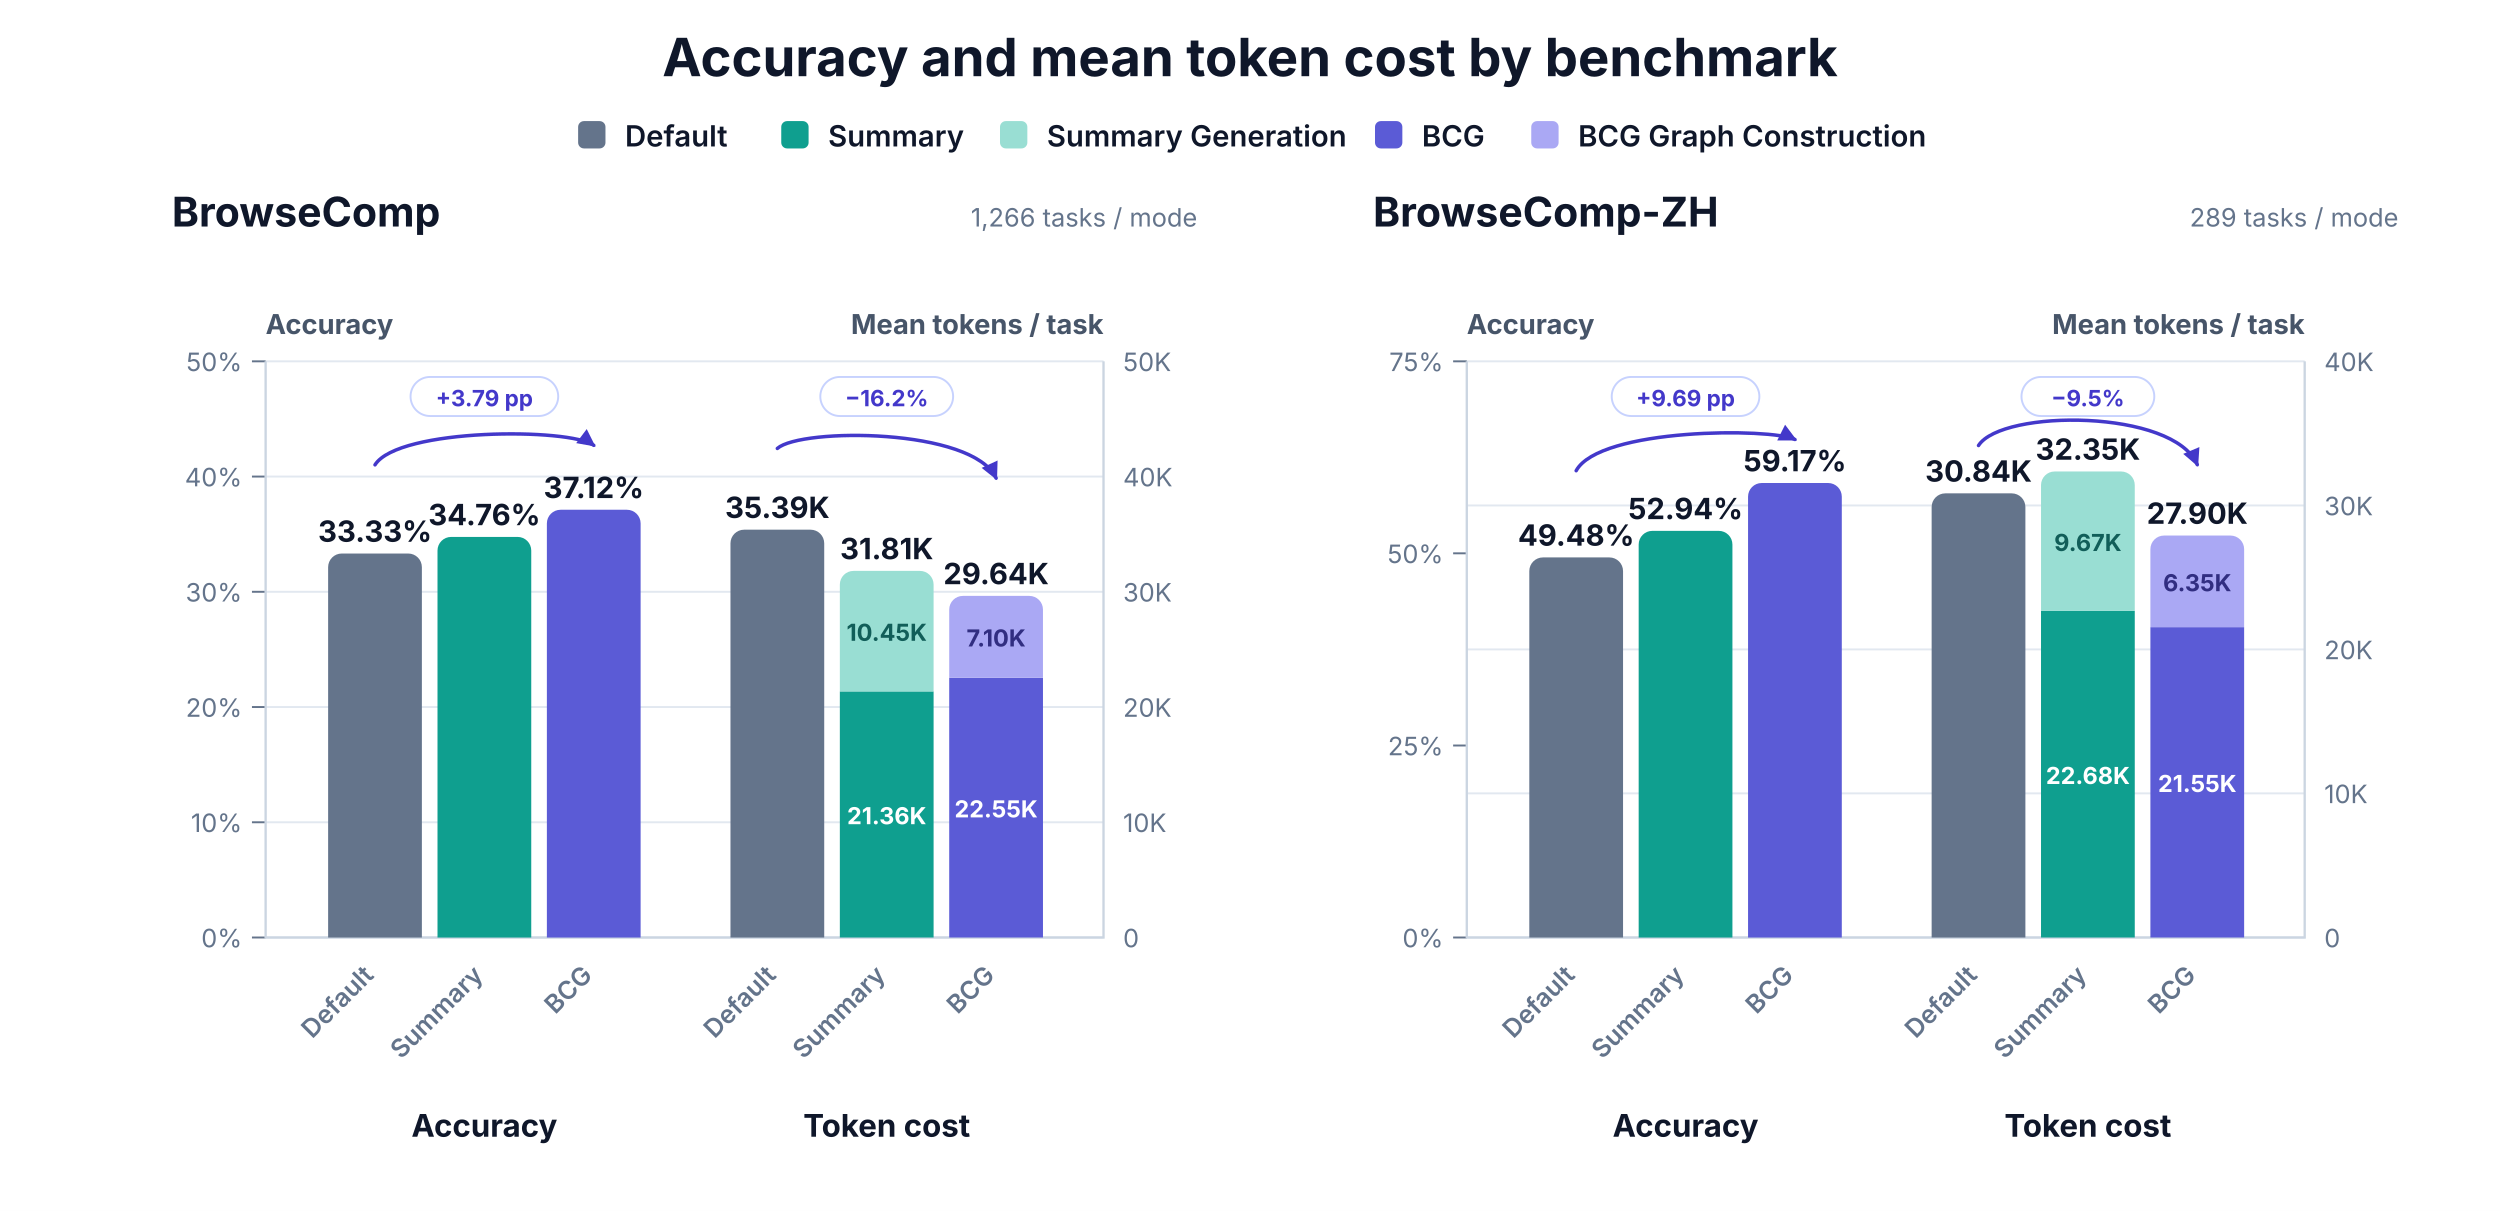
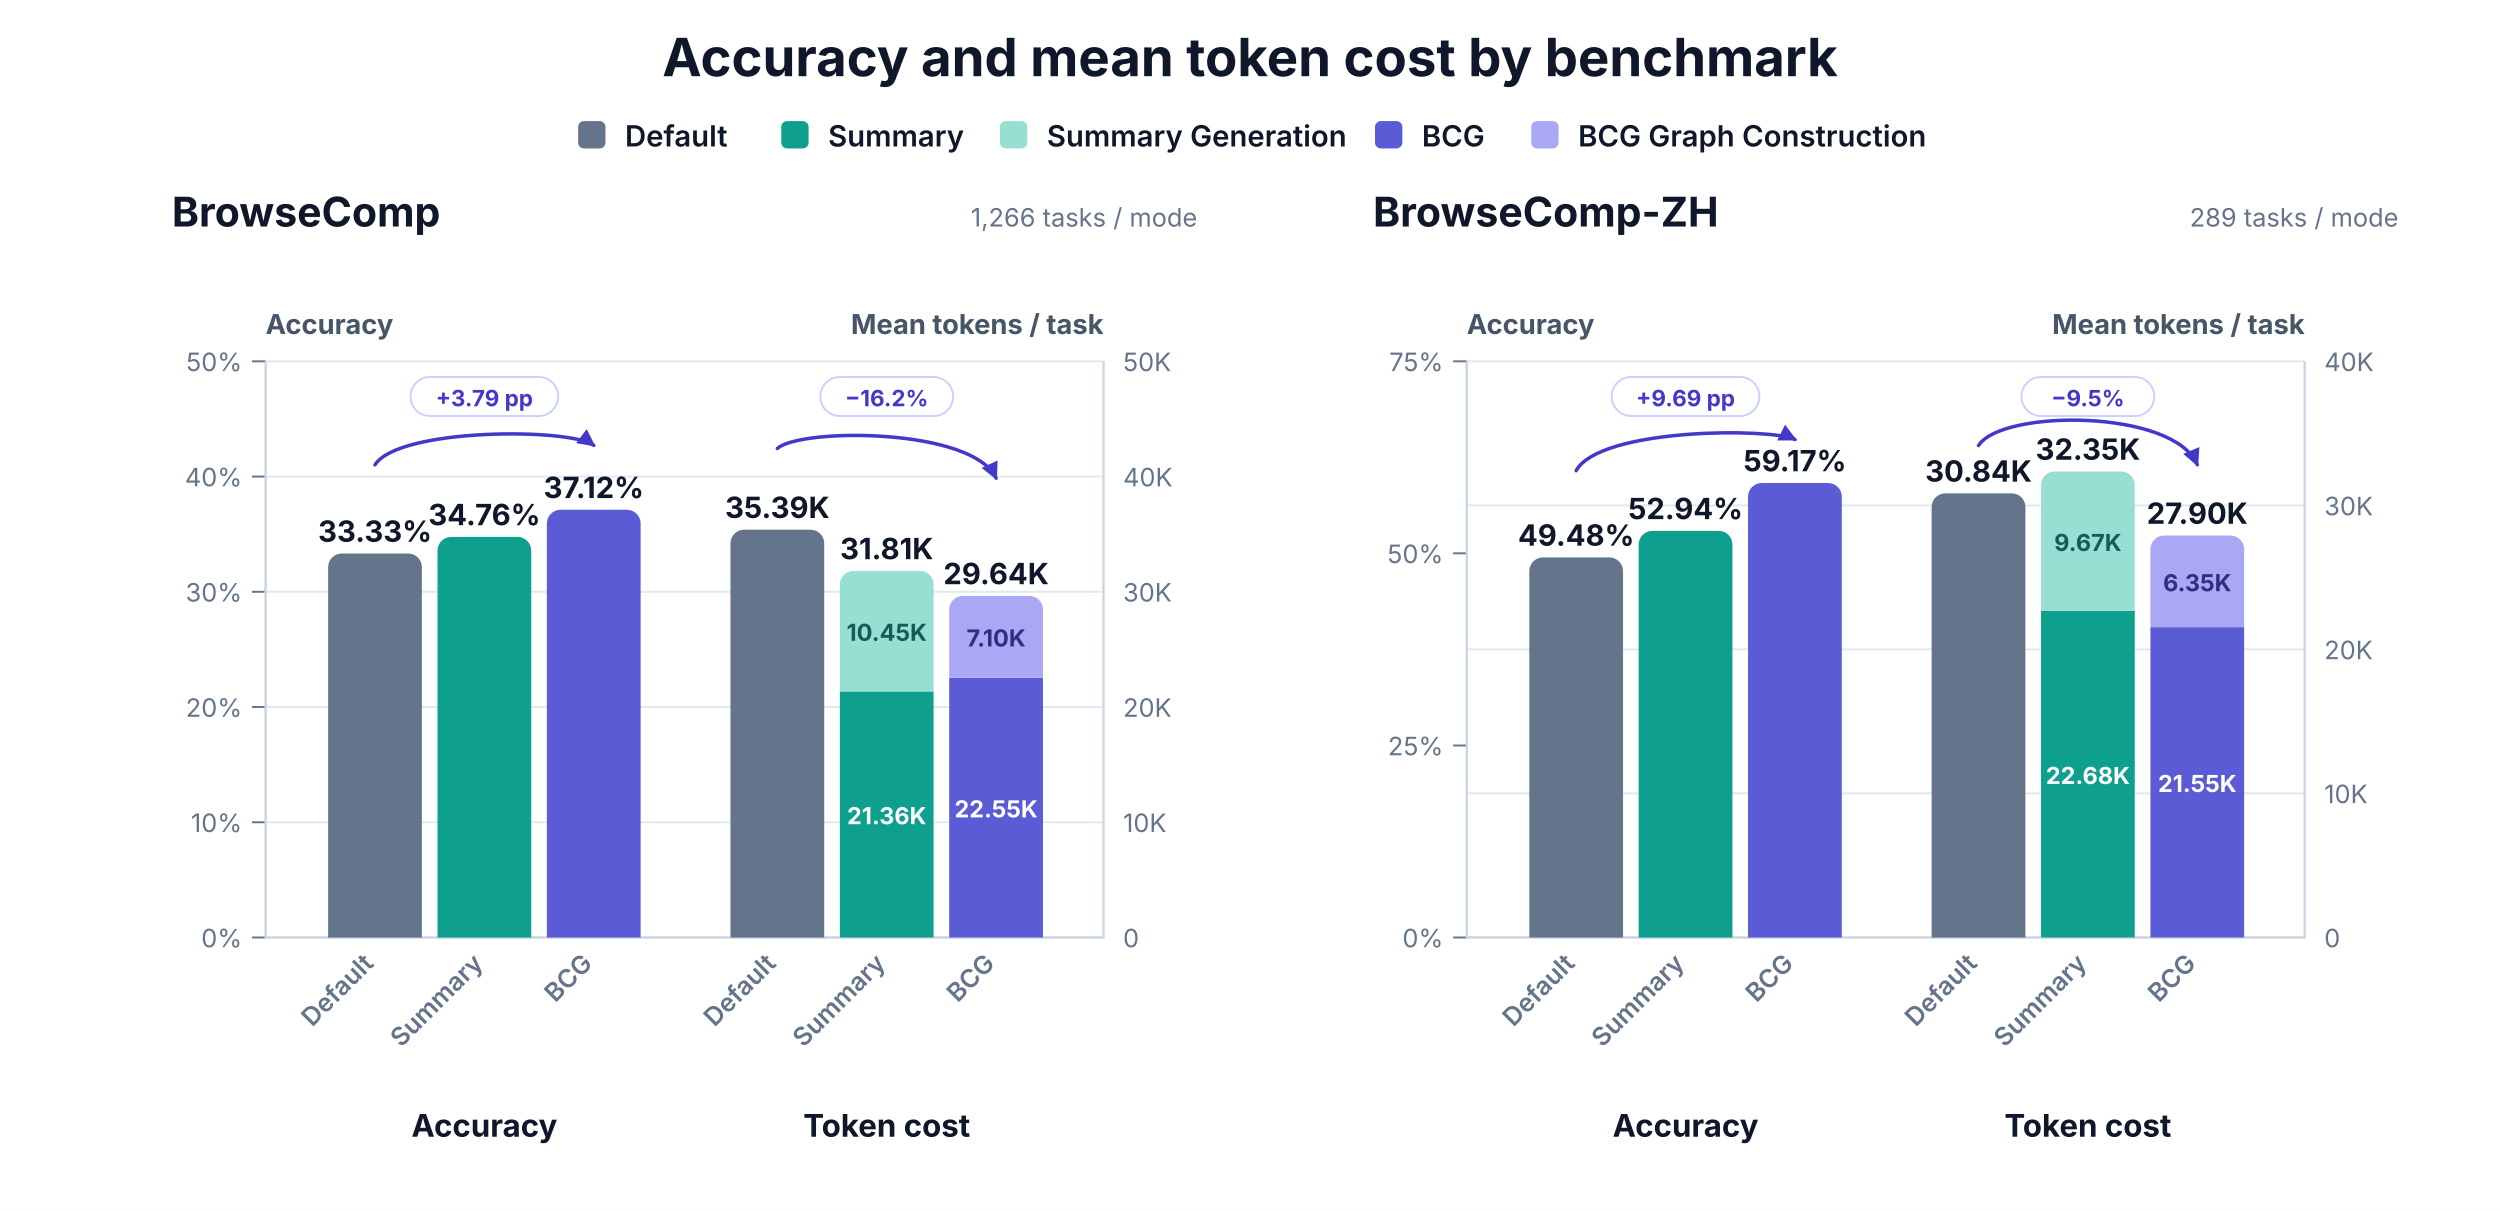
<svg xmlns="http://www.w3.org/2000/svg" width="1280" height="620" viewBox="0 0 1280 620" role="img" aria-labelledby="title desc">
  <rect width="1280" height="620" fill="#ffffff" />
  <g font-family="Inter,Arial,sans-serif">
    <defs>
      <marker id="improvement-arrow" viewBox="0 0 8 8" refX="7" refY="4" markerWidth="5" markerHeight="5" orient="auto">
        <path d="M0 0L8 4L0 8Z" fill="#4338ca" />
      </marker>
    </defs>
    <text x="640" y="39" text-anchor="middle" fill="#0f172a" font-size="27" font-weight="700">Accuracy and mean token cost by benchmark</text>
    <rect x="296" y="62" width="14" height="14" rx="3" fill="#64748b" />
    <text x="320" y="75" fill="#0f172a" font-size="15" font-weight="600">Default</text>
    <rect x="400" y="62" width="14" height="14" rx="3" fill="#0f9f8f" />
    <text x="424" y="75" fill="#0f172a" font-size="15" font-weight="600">Summary</text>
    <rect x="512" y="62" width="14" height="14" rx="3" fill="#99ded3" />
    <text x="536" y="75" fill="#0f172a" font-size="15" font-weight="600">Summary Generation</text>
    <rect x="704" y="62" width="14" height="14" rx="3" fill="#5b5bd6" />
    <text x="728" y="75" fill="#0f172a" font-size="15" font-weight="600">BCG</text>
    <rect x="784" y="62" width="14" height="14" rx="3" fill="#aaa8f4" />
    <text x="808" y="75" fill="#0f172a" font-size="15" font-weight="600">BCG Graph Construction</text>
    <text x="88" y="116" fill="#0f172a" font-size="21" font-weight="700">BrowseComp</text>
    <text x="613" y="116" text-anchor="end" fill="#64748b" font-size="13">1,266 tasks / mode</text>
    <text x="136.0" y="171" fill="#475569" font-size="14" font-weight="700">Accuracy</text>
    <text x="565.0" y="171" text-anchor="end" fill="#475569" font-size="14" font-weight="700">Mean tokens / task</text>
    <path d="M136.0 480.0H565.0" stroke="#e2e8f0" stroke-width="1" />
    <text x="575.0" y="485.0" fill="#64748b" font-size="13">0</text>
    <path d="M136.0 421.0H565.0" stroke="#e2e8f0" stroke-width="1" />
    <text x="575.0" y="426.0" fill="#64748b" font-size="13">10K</text>
    <path d="M136.0 362.0H565.0" stroke="#e2e8f0" stroke-width="1" />
    <text x="575.0" y="367.0" fill="#64748b" font-size="13">20K</text>
    <path d="M136.0 303.0H565.0" stroke="#e2e8f0" stroke-width="1" />
    <text x="575.0" y="308.0" fill="#64748b" font-size="13">30K</text>
    <path d="M136.0 244.0H565.0" stroke="#e2e8f0" stroke-width="1" />
    <text x="575.0" y="249.0" fill="#64748b" font-size="13">40K</text>
    <path d="M136.0 185.0H565.0" stroke="#e2e8f0" stroke-width="1" />
    <text x="575.0" y="190.0" fill="#64748b" font-size="13">50K</text>
    <path d="M129.0 480.0H136.0" stroke="#64748b" stroke-width="1" />
    <text x="124.0" y="485.0" text-anchor="end" fill="#64748b" font-size="13">0%</text>
    <path d="M129.0 421.0H136.0" stroke="#64748b" stroke-width="1" />
    <text x="124.0" y="426.0" text-anchor="end" fill="#64748b" font-size="13">10%</text>
    <path d="M129.0 362.0H136.0" stroke="#64748b" stroke-width="1" />
    <text x="124.0" y="367.0" text-anchor="end" fill="#64748b" font-size="13">20%</text>
    <path d="M129.0 303.0H136.0" stroke="#64748b" stroke-width="1" />
    <text x="124.0" y="308.0" text-anchor="end" fill="#64748b" font-size="13">30%</text>
    <path d="M129.0 244.0H136.0" stroke="#64748b" stroke-width="1" />
    <text x="124.0" y="249.0" text-anchor="end" fill="#64748b" font-size="13">40%</text>
    <path d="M129.0 185.0H136.0" stroke="#64748b" stroke-width="1" />
    <text x="124.0" y="190.0" text-anchor="end" fill="#64748b" font-size="13">50%</text>
    <path d="M136.0 185.0V480.0H565.0V185.0" fill="none" stroke="#cbd5e1" stroke-width="1.2" />
    <path d="M168.0 480.0V290.4a7 7 0 0 1 7 -7h34.0a7 7 0 0 1 7 7V480.0Z" fill="#64748b" />
    <text x="192.0" y="277.4" text-anchor="middle" fill="#0f172a" font-size="15" font-weight="700">33.33%</text>
-     <text x="192.0" y="500.0" text-anchor="end" transform="rotate(-45 192.0 500.0)" fill="#64748b" font-size="13" font-weight="600">Default</text>
+     <text x="192.0" y="494.0" text-anchor="end" transform="rotate(-45 192.0 494.0)" fill="#64748b" font-size="13" font-weight="600">Default</text>
    <path d="M224.0 480.0V281.9a7 7 0 0 1 7 -7h34.0a7 7 0 0 1 7 7V480.0Z" fill="#0f9f8f" />
    <text x="248.0" y="268.9" text-anchor="middle" fill="#0f172a" font-size="15" font-weight="700">34.76%</text>
-     <text x="248.0" y="500.0" text-anchor="end" transform="rotate(-45 248.0 500.0)" fill="#64748b" font-size="13" font-weight="600">Summary</text>
+     <text x="248.0" y="494.0" text-anchor="end" transform="rotate(-45 248.0 494.0)" fill="#64748b" font-size="13" font-weight="600">Summary</text>
    <path d="M280.0 480.0V268.0a7 7 0 0 1 7 -7h34.0a7 7 0 0 1 7 7V480.0Z" fill="#5b5bd6" />
    <text x="304.0" y="255.0" text-anchor="middle" fill="#0f172a" font-size="15" font-weight="700">37.12%</text>
-     <text x="304.0" y="500.0" text-anchor="end" transform="rotate(-45 304.0 500.0)" fill="#64748b" font-size="13" font-weight="600">BCG</text>
+     <text x="304.0" y="494.0" text-anchor="end" transform="rotate(-45 304.0 494.0)" fill="#64748b" font-size="13" font-weight="600">BCG</text>
    <path d="M192.0 238.0 C204.0 219.0, 292.0 219.0, 304.0 228.0" fill="none" stroke="#4338ca" stroke-width="1.8" stroke-linecap="round" marker-end="url(#improvement-arrow)" />
    <rect x="210.2" y="193.0" width="75.6" height="20" rx="10" fill="#ffffff" stroke="#c7d2fe" />
    <text x="248.0" y="208.0" text-anchor="middle" fill="#4338ca" font-size="11.5" font-weight="700">+3.79 pp</text>
    <path d="M374.0 480.0V278.2a7 7 0 0 1 7 -7h34.0a7 7 0 0 1 7 7V480.0Z" fill="#64748b" />
    <text x="398.0" y="265.2" text-anchor="middle" fill="#0f172a" font-size="15" font-weight="700">35.39K</text>
-     <text x="398.0" y="500.0" text-anchor="end" transform="rotate(-45 398.0 500.0)" fill="#64748b" font-size="13" font-weight="600">Default</text>
+     <text x="398.0" y="494.0" text-anchor="end" transform="rotate(-45 398.0 494.0)" fill="#64748b" font-size="13" font-weight="600">Default</text>
    <text x="248.0" y="582" text-anchor="middle" fill="#0f172a" font-size="16" font-weight="700">Accuracy</text>
    <text x="454.0" y="582" text-anchor="middle" fill="#0f172a" font-size="16" font-weight="700">Token cost</text>
    <rect x="430.0" y="354.0" width="48.0" height="126.0" fill="#0f9f8f" />
    <path d="M430.0 354.0V299.3a7 7 0 0 1 7 -7h34.0a7 7 0 0 1 7 7V354.0Z" fill="#99ded3" />
    <text x="454.0" y="286.3" text-anchor="middle" fill="#0f172a" font-size="15" font-weight="700">31.81K</text>
    <text x="454.0" y="422.0" text-anchor="middle" fill="#ffffff" font-size="12" font-weight="700">21.36K</text>
    <text x="454.0" y="328.1" text-anchor="middle" fill="#115e59" font-size="12" font-weight="700">10.45K</text>
-     <text x="454.0" y="500.0" text-anchor="end" transform="rotate(-45 454.0 500.0)" fill="#64748b" font-size="13" font-weight="600">Summary</text>
+     <text x="454.0" y="494.0" text-anchor="end" transform="rotate(-45 454.0 494.0)" fill="#64748b" font-size="13" font-weight="600">Summary</text>
    <rect x="486.0" y="347.0" width="48.0" height="133.0" fill="#5b5bd6" />
    <path d="M486.0 347.0V312.1a7 7 0 0 1 7 -7h34.0a7 7 0 0 1 7 7V347.0Z" fill="#aaa8f4" />
    <text x="510.0" y="299.1" text-anchor="middle" fill="#0f172a" font-size="15" font-weight="700">29.64K</text>
    <text x="510.0" y="418.5" text-anchor="middle" fill="#ffffff" font-size="12" font-weight="700">22.55K</text>
    <text x="510.0" y="331.0" text-anchor="middle" fill="#312e81" font-size="12" font-weight="700">7.10K</text>
-     <text x="510.0" y="500.0" text-anchor="end" transform="rotate(-45 510.0 500.0)" fill="#64748b" font-size="13" font-weight="600">BCG</text>
+     <text x="510.0" y="494.0" text-anchor="end" transform="rotate(-45 510.0 494.0)" fill="#64748b" font-size="13" font-weight="600">BCG</text>
    <path d="M398.0 229.6 C410.0 219.0, 498.0 219.0, 510.0 244.8" fill="none" stroke="#4338ca" stroke-width="1.8" stroke-linecap="round" marker-end="url(#improvement-arrow)" />
    <rect x="420.0" y="193.0" width="68.0" height="20" rx="10" fill="#ffffff" stroke="#c7d2fe" />
    <text x="454.0" y="208.0" text-anchor="middle" fill="#4338ca" font-size="11.5" font-weight="700">−16.2%</text>
    <text x="703" y="116" fill="#0f172a" font-size="21" font-weight="700">BrowseComp-ZH</text>
    <text x="1228" y="116" text-anchor="end" fill="#64748b" font-size="13">289 tasks / mode</text>
    <text x="751.0" y="171" fill="#475569" font-size="14" font-weight="700">Accuracy</text>
    <text x="1180.0" y="171" text-anchor="end" fill="#475569" font-size="14" font-weight="700">Mean tokens / task</text>
    <path d="M751.0 480.0H1180.0" stroke="#e2e8f0" stroke-width="1" />
    <text x="1190.0" y="485.0" fill="#64748b" font-size="13">0</text>
    <path d="M751.0 406.2H1180.0" stroke="#e2e8f0" stroke-width="1" />
    <text x="1190.0" y="411.2" fill="#64748b" font-size="13">10K</text>
    <path d="M751.0 332.5H1180.0" stroke="#e2e8f0" stroke-width="1" />
    <text x="1190.0" y="337.5" fill="#64748b" font-size="13">20K</text>
    <path d="M751.0 258.8H1180.0" stroke="#e2e8f0" stroke-width="1" />
    <text x="1190.0" y="263.8" fill="#64748b" font-size="13">30K</text>
    <path d="M751.0 185.0H1180.0" stroke="#e2e8f0" stroke-width="1" />
    <text x="1190.0" y="190.0" fill="#64748b" font-size="13">40K</text>
    <path d="M744.0 480.0H751.0" stroke="#64748b" stroke-width="1" />
    <text x="739.0" y="485.0" text-anchor="end" fill="#64748b" font-size="13">0%</text>
    <path d="M744.0 381.7H751.0" stroke="#64748b" stroke-width="1" />
    <text x="739.0" y="386.7" text-anchor="end" fill="#64748b" font-size="13">25%</text>
    <path d="M744.0 283.3H751.0" stroke="#64748b" stroke-width="1" />
    <text x="739.0" y="288.3" text-anchor="end" fill="#64748b" font-size="13">50%</text>
    <path d="M744.0 185.0H751.0" stroke="#64748b" stroke-width="1" />
    <text x="739.0" y="190.0" text-anchor="end" fill="#64748b" font-size="13">75%</text>
    <path d="M751.0 185.0V480.0H1180.0V185.0" fill="none" stroke="#cbd5e1" stroke-width="1.2" />
    <path d="M783.0 480.0V292.4a7 7 0 0 1 7 -7h34.0a7 7 0 0 1 7 7V480.0Z" fill="#64748b" />
    <text x="807.0" y="279.4" text-anchor="middle" fill="#0f172a" font-size="15" font-weight="700">49.48%</text>
-     <text x="807.0" y="500.0" text-anchor="end" transform="rotate(-45 807.0 500.0)" fill="#64748b" font-size="13" font-weight="600">Default</text>
+     <text x="807.0" y="494.0" text-anchor="end" transform="rotate(-45 807.0 494.0)" fill="#64748b" font-size="13" font-weight="600">Default</text>
    <path d="M839.0 480.0V278.8a7 7 0 0 1 7 -7h34.0a7 7 0 0 1 7 7V480.0Z" fill="#0f9f8f" />
    <text x="863.0" y="265.8" text-anchor="middle" fill="#0f172a" font-size="15" font-weight="700">52.94%</text>
-     <text x="863.0" y="500.0" text-anchor="end" transform="rotate(-45 863.0 500.0)" fill="#64748b" font-size="13" font-weight="600">Summary</text>
+     <text x="863.0" y="494.0" text-anchor="end" transform="rotate(-45 863.0 494.0)" fill="#64748b" font-size="13" font-weight="600">Summary</text>
    <path d="M895.0 480.0V254.3a7 7 0 0 1 7 -7h34.0a7 7 0 0 1 7 7V480.0Z" fill="#5b5bd6" />
    <text x="919.0" y="241.3" text-anchor="middle" fill="#0f172a" font-size="15" font-weight="700">59.17%</text>
-     <text x="919.0" y="500.0" text-anchor="end" transform="rotate(-45 919.0 500.0)" fill="#64748b" font-size="13" font-weight="600">BCG</text>
+     <text x="919.0" y="494.0" text-anchor="end" transform="rotate(-45 919.0 494.0)" fill="#64748b" font-size="13" font-weight="600">BCG</text>
    <path d="M807.0 241.0 C819.0 219.0, 907.0 219.0, 919.0 225.0" fill="none" stroke="#4338ca" stroke-width="1.8" stroke-linecap="round" marker-end="url(#improvement-arrow)" />
    <rect x="825.2" y="193.0" width="75.6" height="20" rx="10" fill="#ffffff" stroke="#c7d2fe" />
    <text x="863.0" y="208.0" text-anchor="middle" fill="#4338ca" font-size="11.5" font-weight="700">+9.69 pp</text>
    <path d="M989.0 480.0V259.6a7 7 0 0 1 7 -7h34.0a7 7 0 0 1 7 7V480.0Z" fill="#64748b" />
    <text x="1013.0" y="246.6" text-anchor="middle" fill="#0f172a" font-size="15" font-weight="700">30.84K</text>
-     <text x="1013.0" y="500.0" text-anchor="end" transform="rotate(-45 1013.0 500.0)" fill="#64748b" font-size="13" font-weight="600">Default</text>
+     <text x="1013.0" y="494.0" text-anchor="end" transform="rotate(-45 1013.0 494.0)" fill="#64748b" font-size="13" font-weight="600">Default</text>
    <text x="863.0" y="582" text-anchor="middle" fill="#0f172a" font-size="16" font-weight="700">Accuracy</text>
    <text x="1069.0" y="582" text-anchor="middle" fill="#0f172a" font-size="16" font-weight="700">Token cost</text>
    <rect x="1045.0" y="312.8" width="48.0" height="167.2" fill="#0f9f8f" />
    <path d="M1045.0 312.8V248.4a7 7 0 0 1 7 -7h34.0a7 7 0 0 1 7 7V312.8Z" fill="#99ded3" />
    <text x="1069.0" y="235.4" text-anchor="middle" fill="#0f172a" font-size="15" font-weight="700">32.35K</text>
    <text x="1069.0" y="401.4" text-anchor="middle" fill="#ffffff" font-size="12" font-weight="700">22.68K</text>
    <text x="1069.0" y="282.1" text-anchor="middle" fill="#115e59" font-size="12" font-weight="700">9.67K</text>
-     <text x="1069.0" y="500.0" text-anchor="end" transform="rotate(-45 1069.0 500.0)" fill="#64748b" font-size="13" font-weight="600">Summary</text>
+     <text x="1069.0" y="494.0" text-anchor="end" transform="rotate(-45 1069.0 494.0)" fill="#64748b" font-size="13" font-weight="600">Summary</text>
    <rect x="1101.0" y="321.1" width="48.0" height="158.9" fill="#5b5bd6" />
    <path d="M1101.0 321.1V281.2a7 7 0 0 1 7 -7h34.0a7 7 0 0 1 7 7V321.1Z" fill="#aaa8f4" />
    <text x="1125.0" y="268.2" text-anchor="middle" fill="#0f172a" font-size="15" font-weight="700">27.90K</text>
    <text x="1125.0" y="405.5" text-anchor="middle" fill="#ffffff" font-size="12" font-weight="700">21.55K</text>
    <text x="1125.0" y="302.7" text-anchor="middle" fill="#312e81" font-size="12" font-weight="700">6.35K</text>
-     <text x="1125.0" y="500.0" text-anchor="end" transform="rotate(-45 1125.0 500.0)" fill="#64748b" font-size="13" font-weight="600">BCG</text>
+     <text x="1125.0" y="494.0" text-anchor="end" transform="rotate(-45 1125.0 494.0)" fill="#64748b" font-size="13" font-weight="600">BCG</text>
    <path d="M1013.0 228.1 C1025.0 209.4, 1113.0 209.4, 1125.0 237.9" fill="none" stroke="#4338ca" stroke-width="1.8" stroke-linecap="round" marker-end="url(#improvement-arrow)" />
    <rect x="1035.0" y="193.0" width="68.0" height="20" rx="10" fill="#ffffff" stroke="#c7d2fe" />
    <text x="1069.0" y="208.0" text-anchor="middle" fill="#4338ca" font-size="11.5" font-weight="700">−9.5%</text>
  </g>
</svg>
